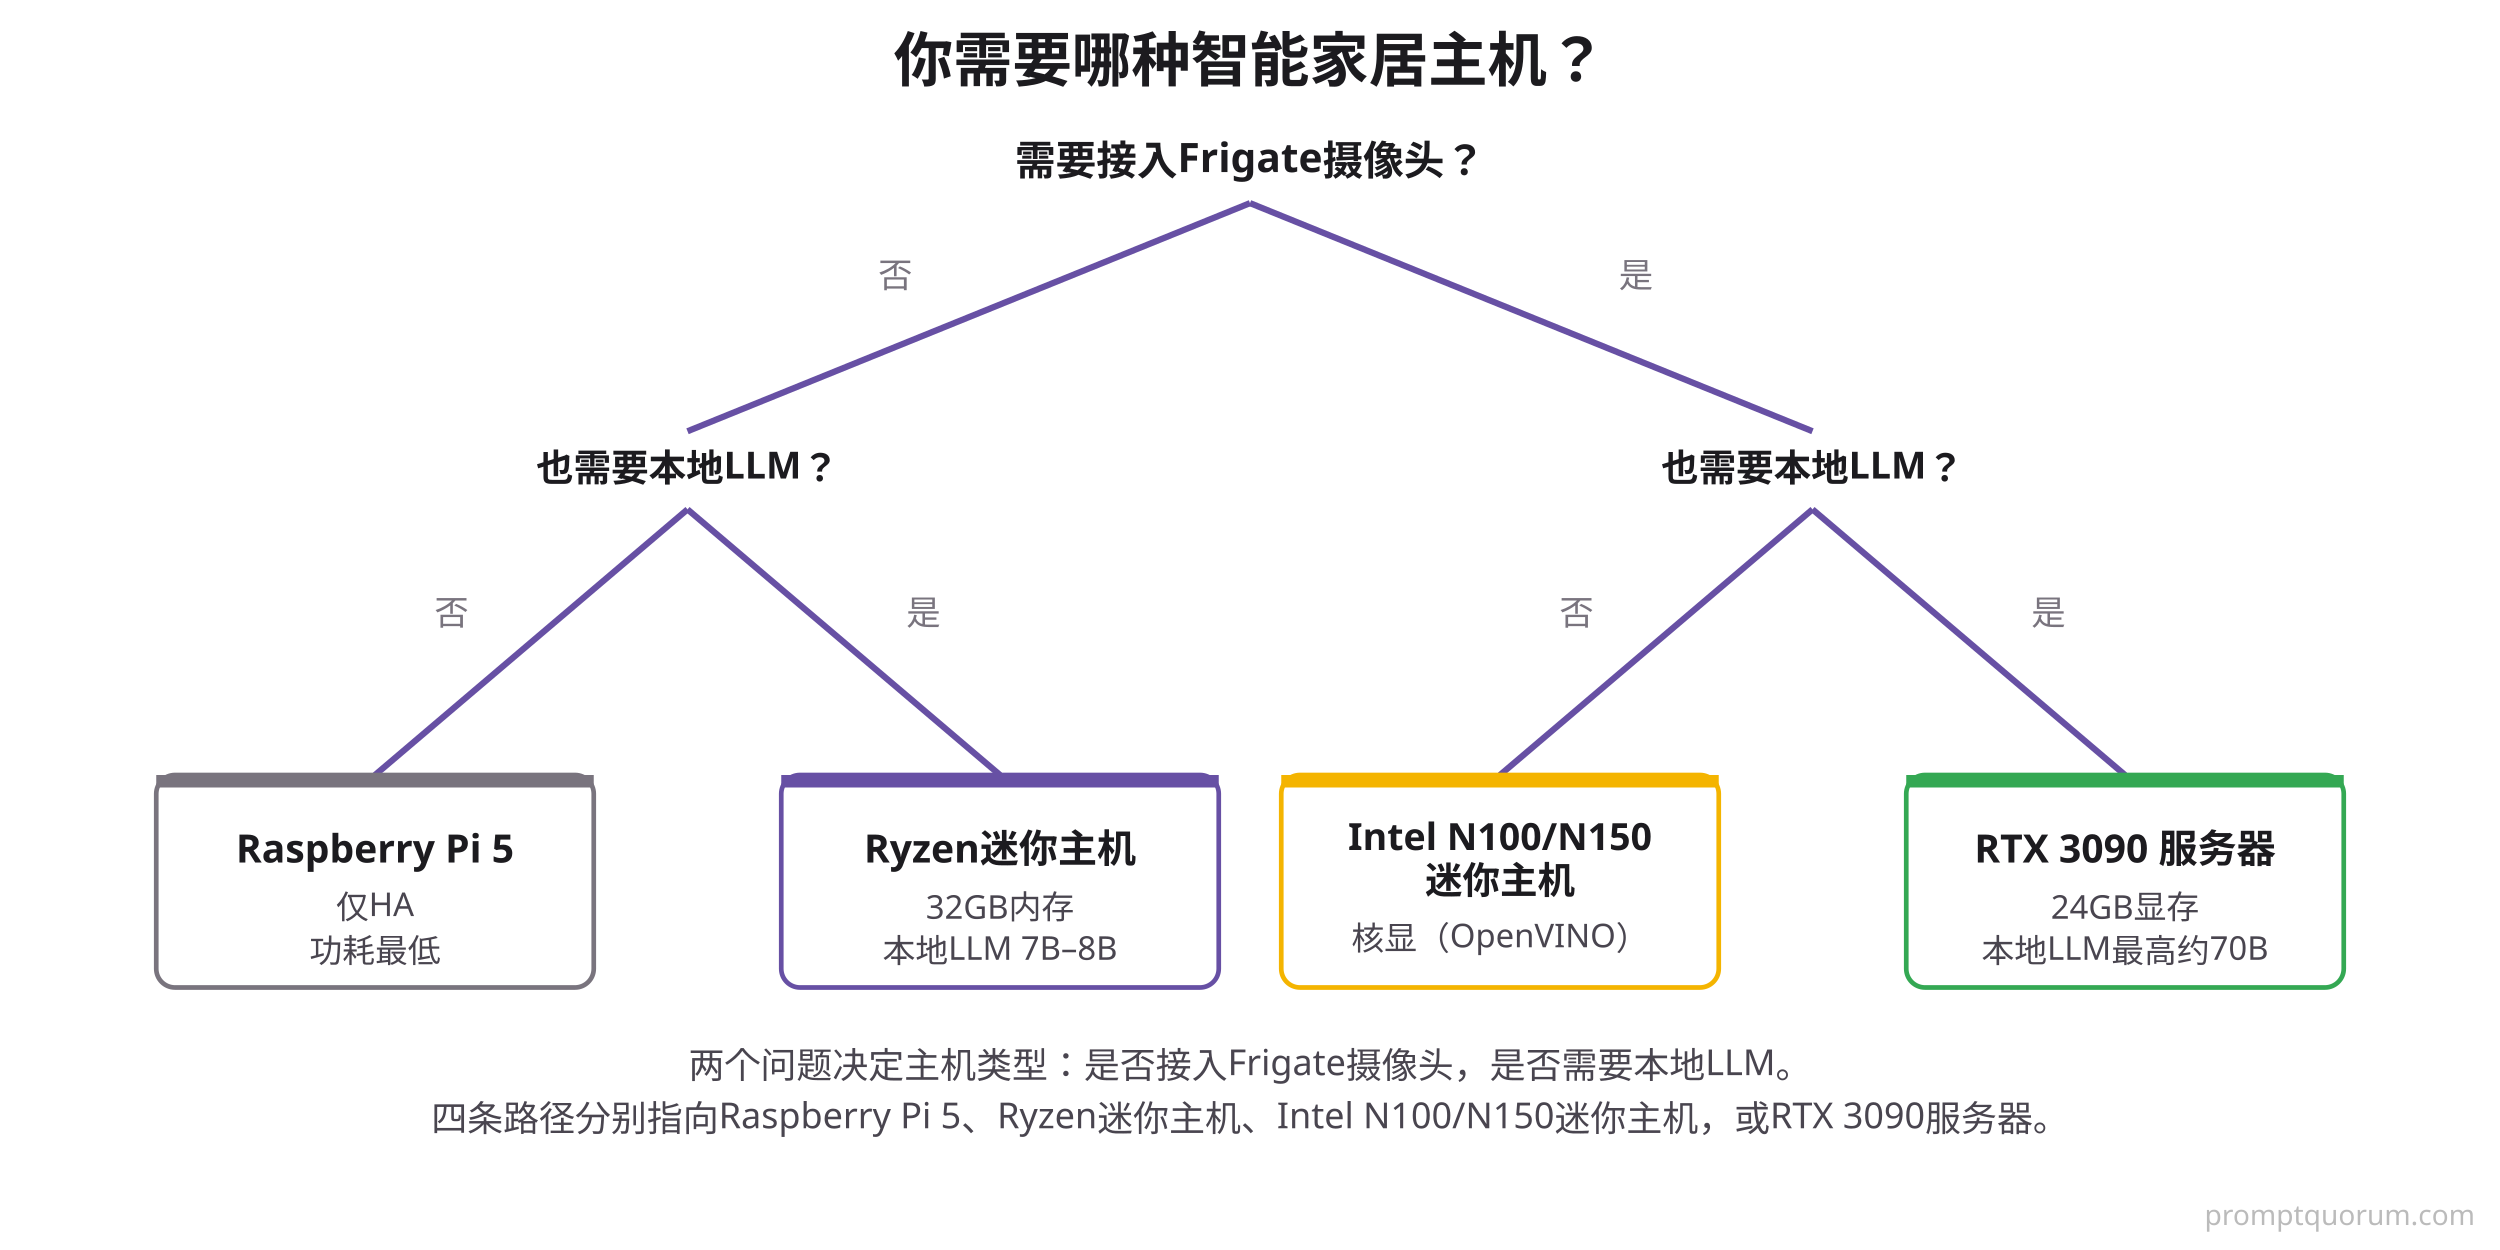
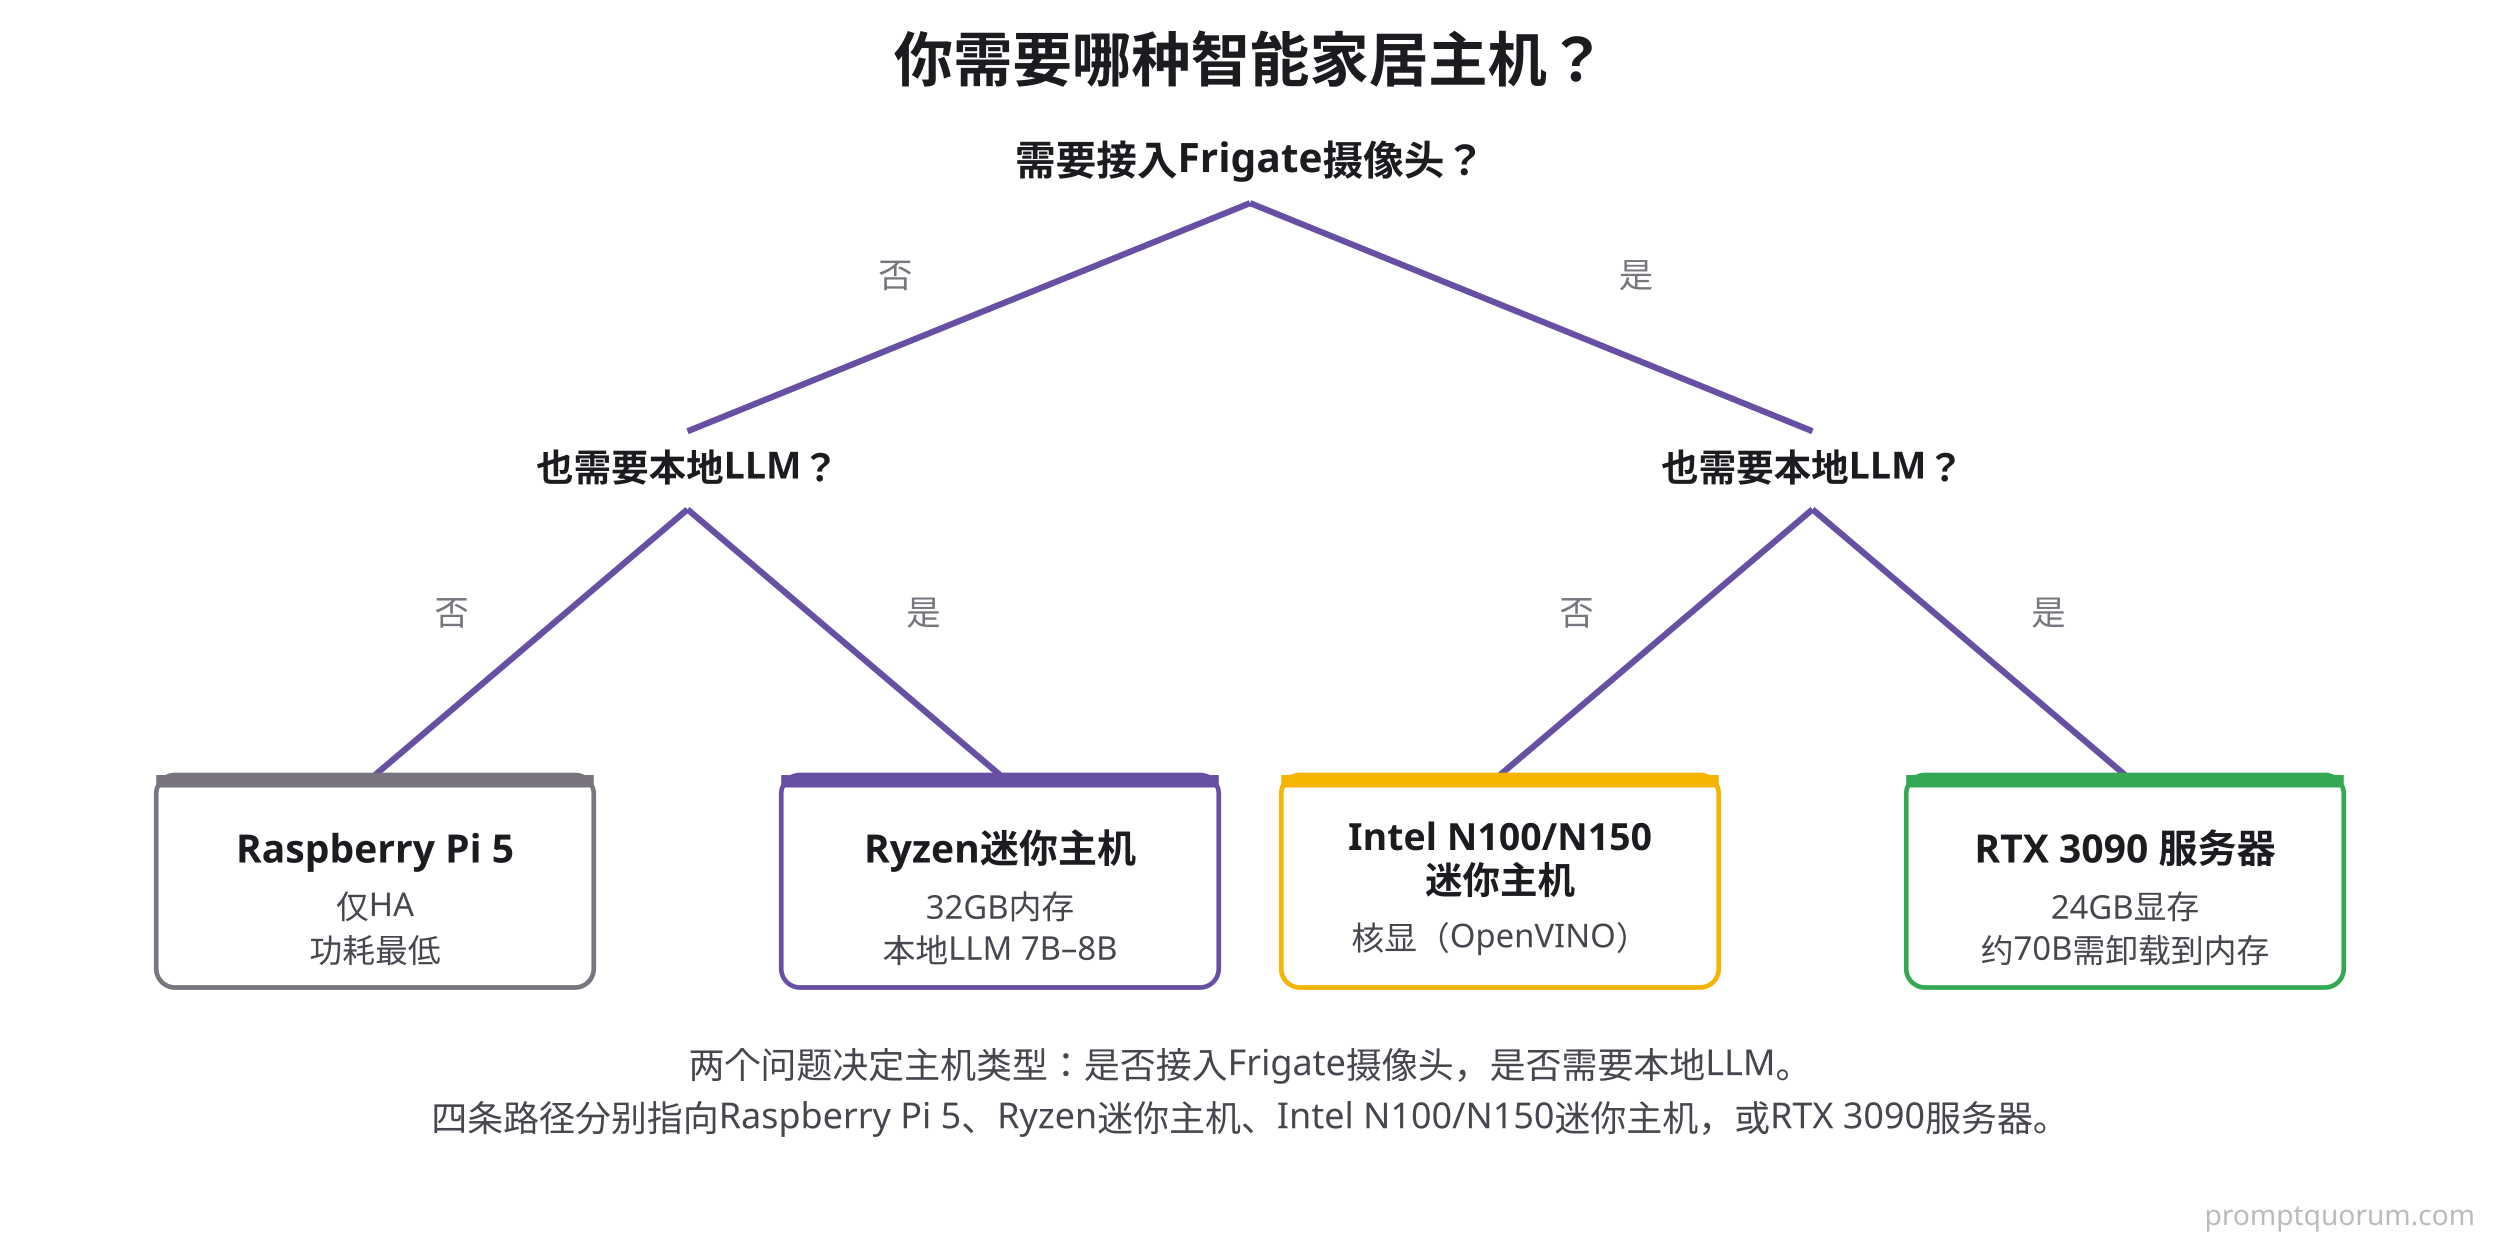
<svg xmlns="http://www.w3.org/2000/svg" viewBox="0 0 800 400">
  <rect width="800" height="400" fill="#FFFFFF" />
  <text x="400" y="26" font-family="system-ui, -apple-system, sans-serif" font-size="19" font-weight="700" fill="#1C1B1F" text-anchor="middle">你需要哪种智能家居主机？</text>
  <text x="400" y="56" font-family="system-ui, sans-serif" font-size="13" font-weight="700" fill="#1C1B1F" text-anchor="middle">需要接入Frigate摄像头？</text>
  <line x1="400" y1="65" x2="220" y2="138" stroke="#6750A4" stroke-width="2" />
  <line x1="400" y1="65" x2="580" y2="138" stroke="#6750A4" stroke-width="2" />
  <text x="292" y="92" font-family="system-ui, sans-serif" font-size="11" fill="#79747E" text-anchor="end">否</text>
  <text x="518" y="92" font-family="system-ui, sans-serif" font-size="11" fill="#79747E" text-anchor="start">是</text>
  <text x="220" y="154" font-family="system-ui, sans-serif" font-size="12" font-weight="700" fill="#1C1B1F" text-anchor="middle">也需要本地LLM？</text>
  <text x="580" y="154" font-family="system-ui, sans-serif" font-size="12" font-weight="700" fill="#1C1B1F" text-anchor="middle">也需要本地LLM？</text>
  <line x1="220" y1="163" x2="120" y2="248" stroke="#6750A4" stroke-width="2" />
  <line x1="220" y1="163" x2="320" y2="248" stroke="#6750A4" stroke-width="2" />
  <line x1="580" y1="163" x2="480" y2="248" stroke="#6750A4" stroke-width="2" />
  <line x1="580" y1="163" x2="680" y2="248" stroke="#6750A4" stroke-width="2" />
  <text x="150" y="200" font-family="system-ui, sans-serif" font-size="11" fill="#79747E" text-anchor="end">否</text>
  <text x="290" y="200" font-family="system-ui, sans-serif" font-size="11" fill="#79747E" text-anchor="start">是</text>
  <text x="510" y="200" font-family="system-ui, sans-serif" font-size="11" fill="#79747E" text-anchor="end">否</text>
  <text x="650" y="200" font-family="system-ui, sans-serif" font-size="11" fill="#79747E" text-anchor="start">是</text>
  <rect x="50" y="248" width="140" height="68" rx="6" fill="#FFFFFF" stroke="#79747E" stroke-width="1.5" />
  <rect x="50" y="248" width="140" height="4" rx="0" fill="#79747E" />
  <text x="120" y="276" font-family="system-ui, sans-serif" font-size="12.5" font-weight="700" fill="#1C1B1F" text-anchor="middle">Raspberry Pi 5</text>
  <text x="120" y="294" font-family="system-ui, sans-serif" font-size="10.5" fill="#49454F" text-anchor="middle">仅HA</text>
  <text x="120" y="308" font-family="system-ui, sans-serif" font-size="10.5" fill="#49454F" text-anchor="middle">功耗最低</text>
  <rect x="250" y="248" width="140" height="68" rx="6" fill="#FFFFFF" stroke="#6750A4" stroke-width="1.5" />
  <rect x="250" y="248" width="140" height="4" rx="0" fill="#6750A4" />
  <text x="320" y="276" font-family="system-ui, sans-serif" font-size="12.5" font-weight="700" fill="#1C1B1F" text-anchor="middle">Ryzen迷你主机</text>
  <text x="320" y="294" font-family="system-ui, sans-serif" font-size="10.5" fill="#49454F" text-anchor="middle">32GB内存</text>
  <text x="320" y="308" font-family="system-ui, sans-serif" font-size="10.5" fill="#49454F" text-anchor="middle">本地LLM 7B–8B</text>
  <rect x="410" y="248" width="140" height="68" rx="6" fill="#FFFFFF" stroke="#F4B400" stroke-width="1.5" />
  <rect x="410" y="248" width="140" height="4" rx="0" fill="#F4B400" />
  <text x="480" y="272" font-family="system-ui, sans-serif" font-size="12" font-weight="700" fill="#1C1B1F" text-anchor="middle">Intel N100/N150</text>
  <text x="480" y="286" font-family="system-ui, sans-serif" font-size="12" font-weight="700" fill="#1C1B1F" text-anchor="middle">迷你主机</text>
  <text x="480" y="304" font-family="system-ui, sans-serif" font-size="10.5" fill="#49454F" text-anchor="middle">核显（OpenVINO）</text>
  <rect x="610" y="248" width="140" height="68" rx="6" fill="#FFFFFF" stroke="#34A853" stroke-width="1.5" />
  <rect x="610" y="248" width="140" height="4" rx="0" fill="#34A853" />
  <text x="680" y="276" font-family="system-ui, sans-serif" font-size="12.5" font-weight="700" fill="#1C1B1F" text-anchor="middle">RTX 3090 服务器</text>
  <text x="680" y="294" font-family="system-ui, sans-serif" font-size="10.5" fill="#49454F" text-anchor="middle">24GB显存</text>
-   <text x="680" y="308" font-family="system-ui, sans-serif" font-size="10.5" fill="#49454F" text-anchor="middle">本地LLM最高约70B</text>
+   <text x="680" y="308" font-family="system-ui, sans-serif" font-size="10.5" fill="#49454F" text-anchor="middle">约70B需卸载到内存</text>
  <text x="400" y="345" font-family="system-ui, sans-serif" font-size="11.5" fill="#49454F" text-anchor="middle">两个问题决定主机类型：是否接入Frigate摄像头，是否需要本地LLM。</text>
  <text x="400" y="362" font-family="system-ui, sans-serif" font-size="11.5" fill="#49454F" text-anchor="middle">四条路径分别指向Raspberry Pi 5、Ryzen迷你主机、Intel N100/N150迷你主机，或RTX 3090服务器。</text>
  <text x="792" y="392" font-family="system-ui,sans-serif" font-size="9" fill="#BBBBBB" text-anchor="end">promptquorum.com</text>
</svg>
